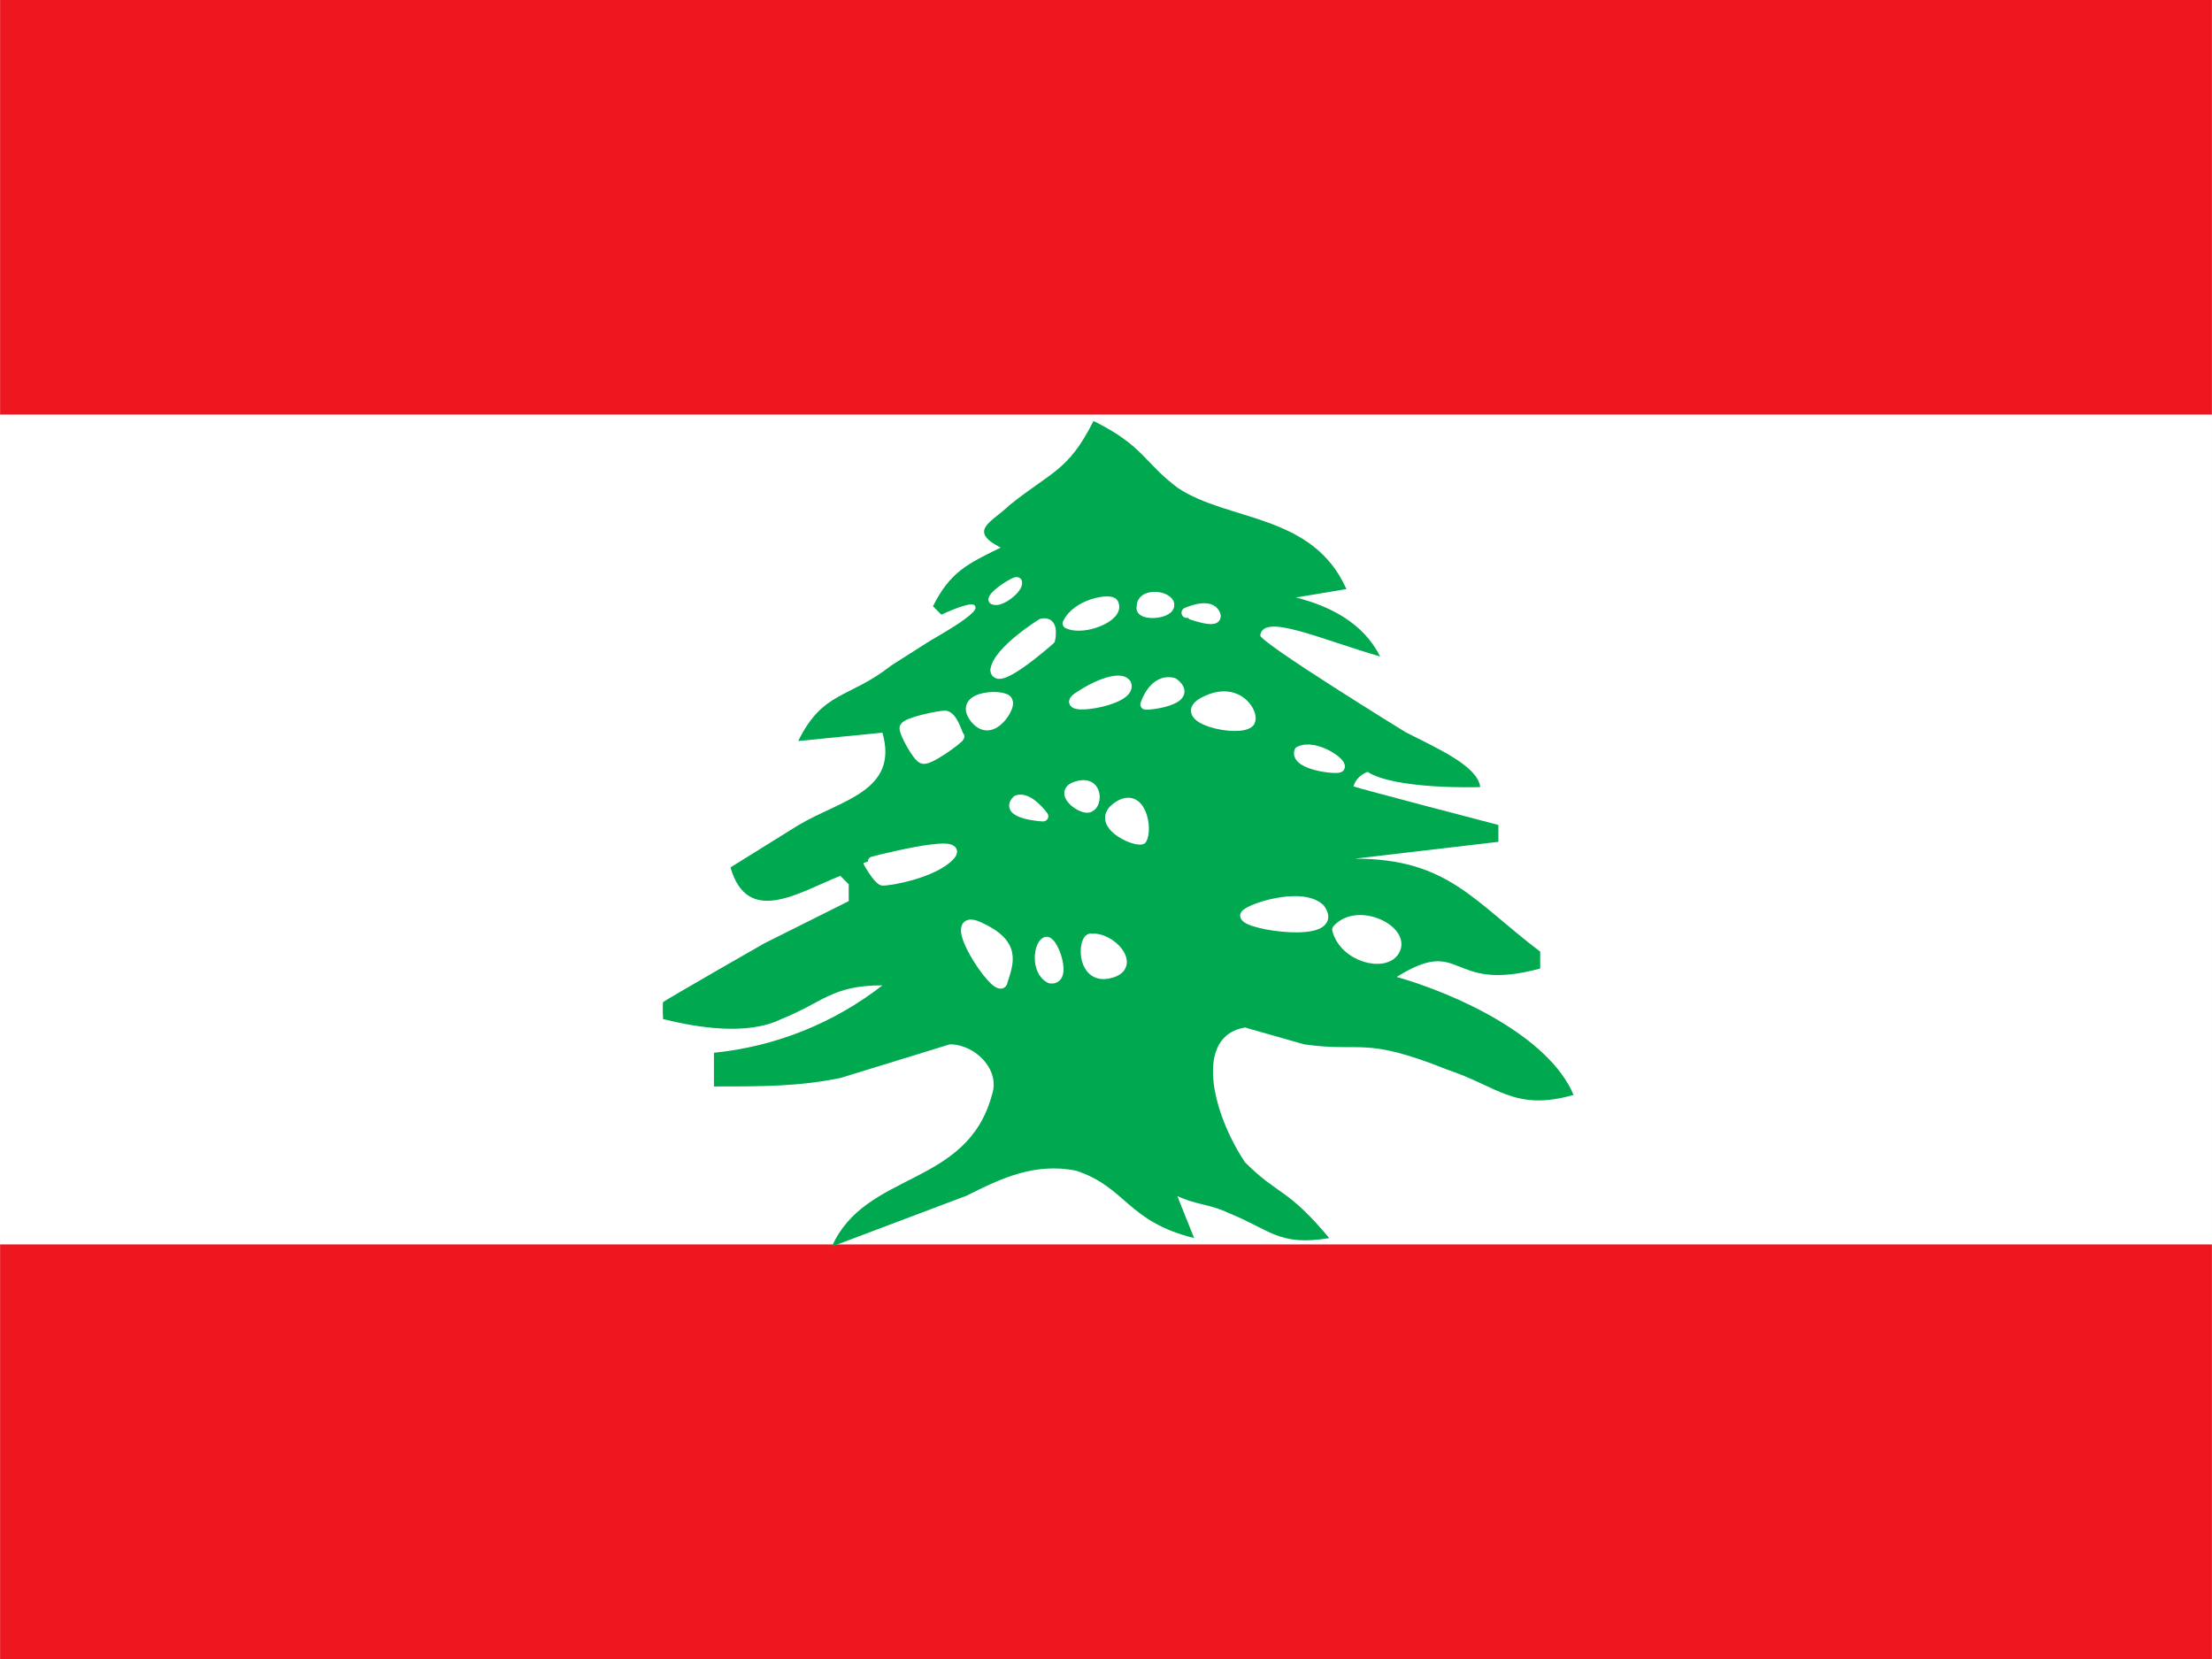
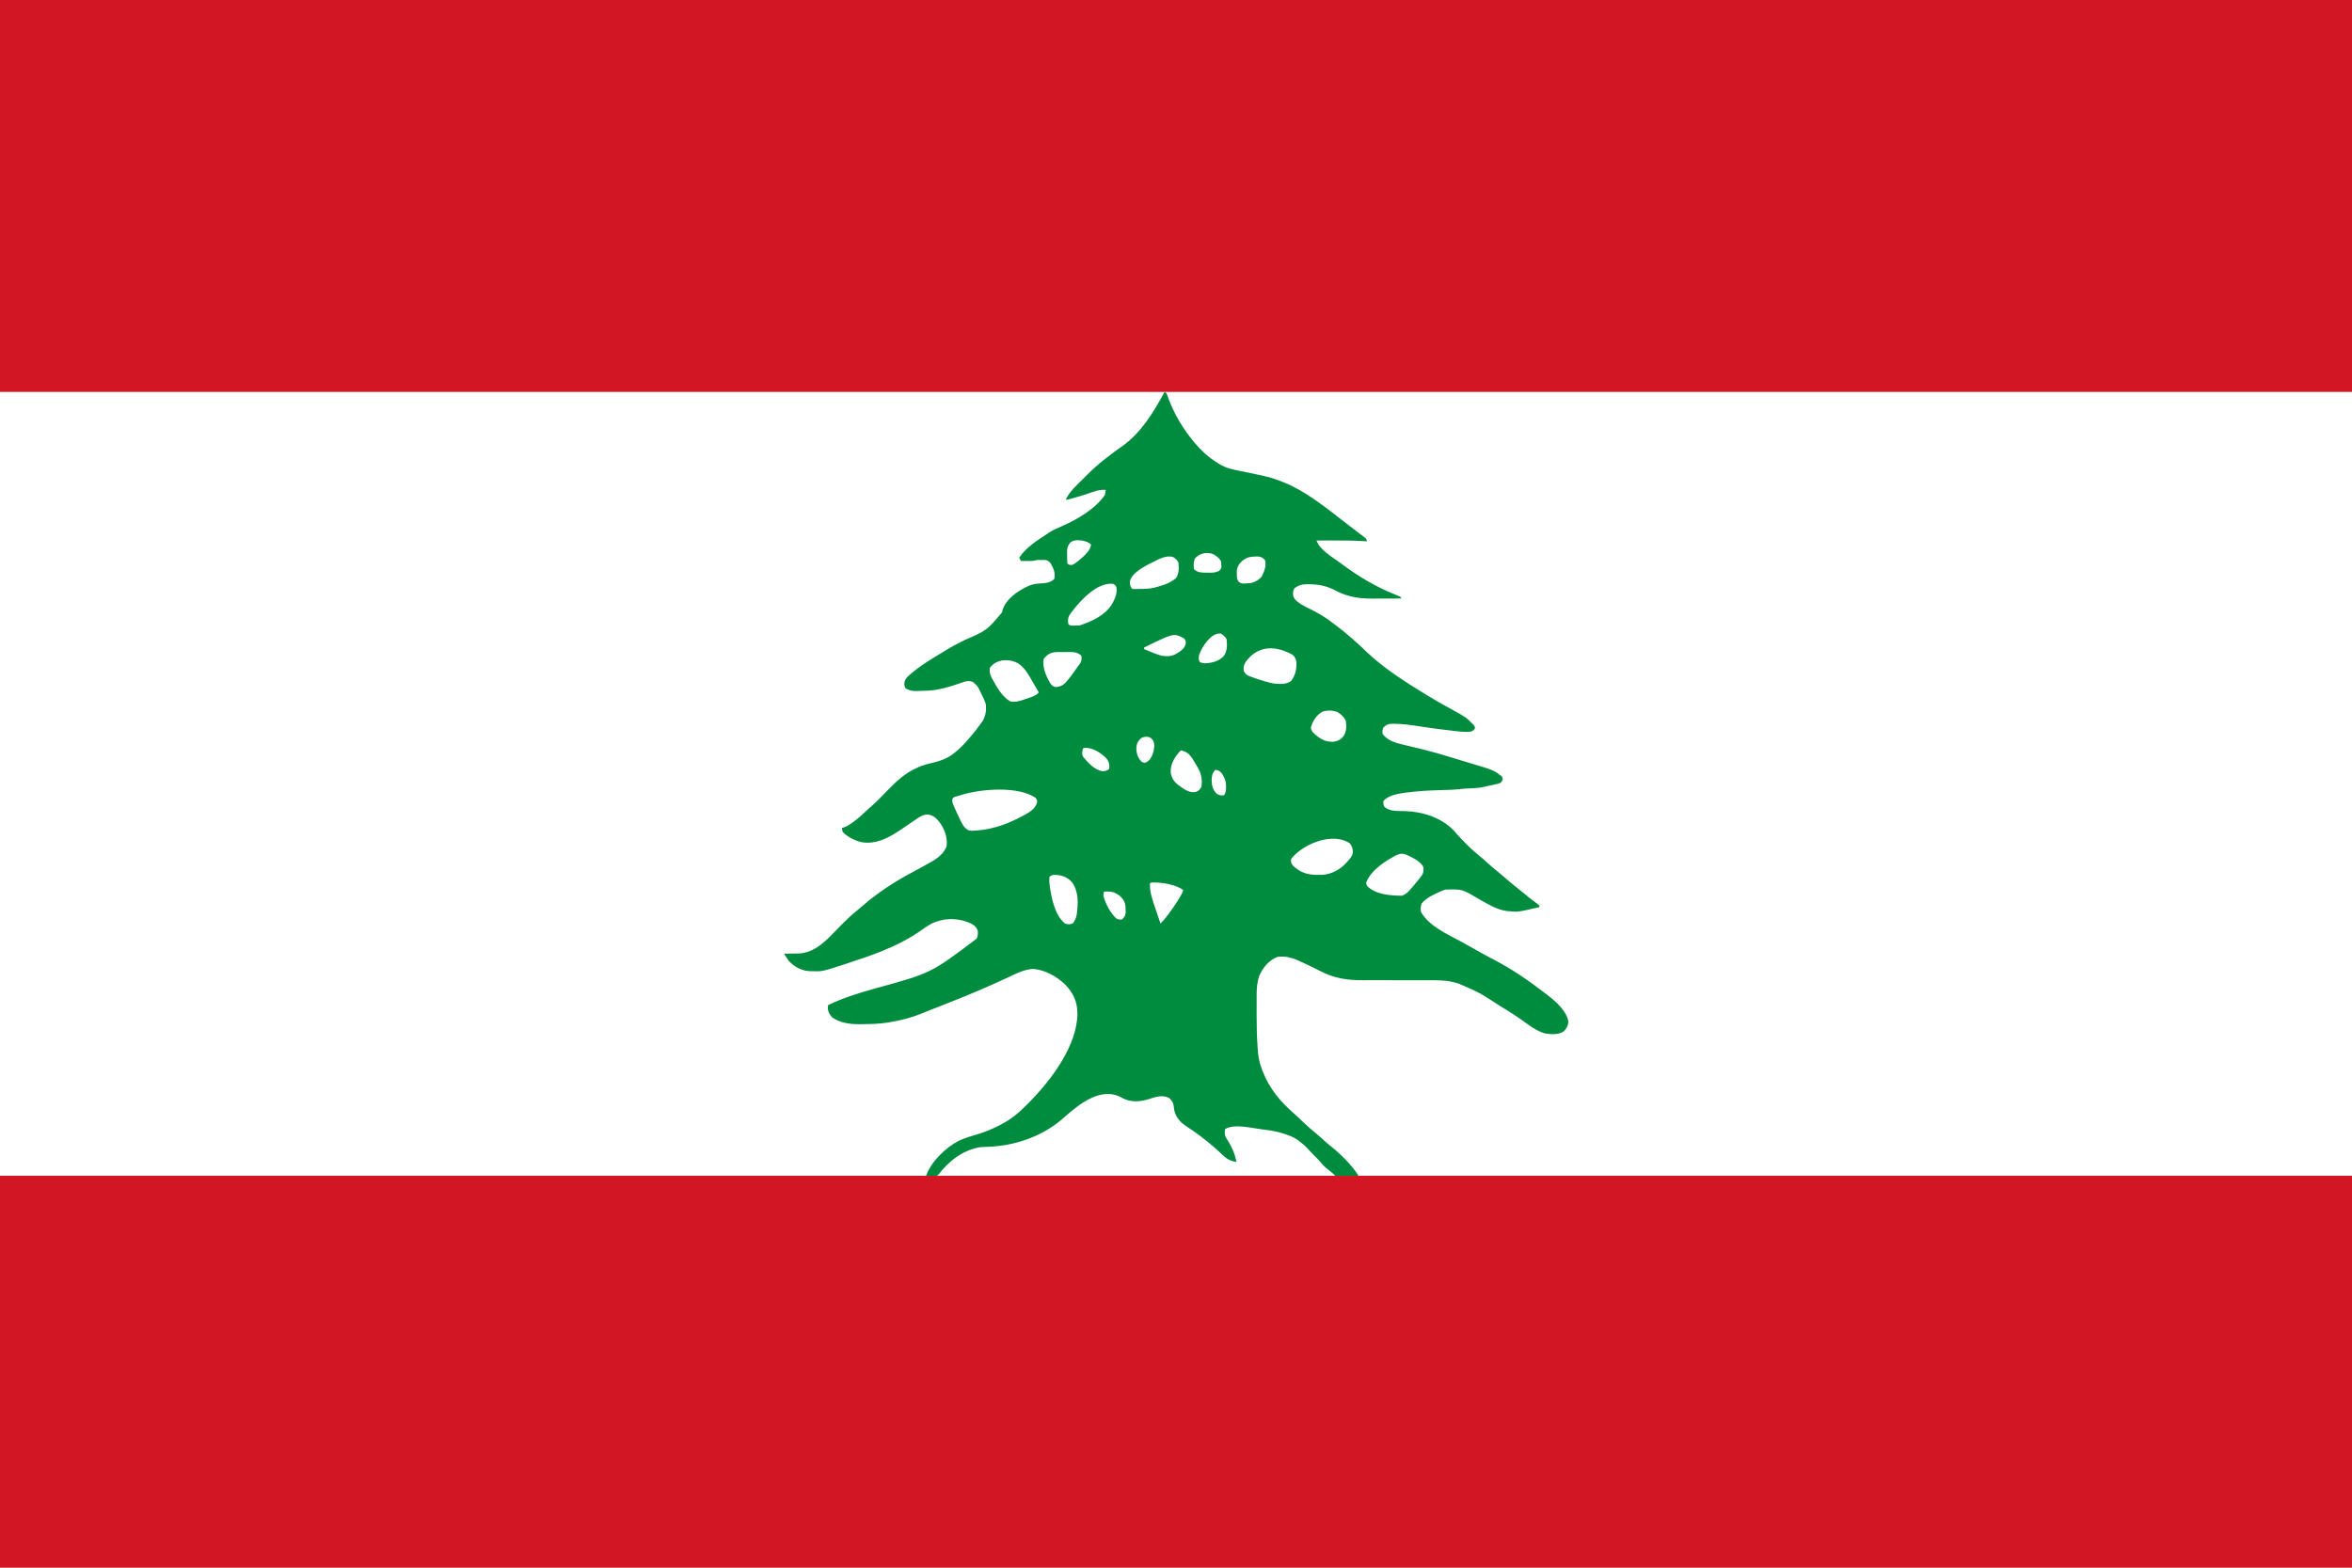
- <svg xmlns="http://www.w3.org/2000/svg" id="flag-icons-lb" viewBox="0 0 640 480">
-   <defs>
-     <clipPath id="lb-a">
-       <path fill-opacity=".7" d="M-85.3 0h682.6v512H-85.3z" />
-     </clipPath>
-   </defs>
-   <g clip-path="url(#lb-a)" transform="translate(80)scale(.9375)">
-     <g fill-rule="evenodd" stroke-width="1pt">
-       <path fill="#EE161F" d="M-128 384h768v128h-768zm0-384h768v128h-768z" />
-       <path fill="#fff" d="M-128 128h768v256h-768z" />
-     </g>
-     <path fill="#00A850" d="M252.1 130c-7.8 15.5-13 15.5-26 26-5.2 5.1-13 7.7-2.6 13-10.5 5.1-15.7 7.7-20.9 18.1l2.6 2.6s10-4.8 10.4-2.6c1.8 2.1-13 10-14.9 11.3l-11 7c-13.1 10.3-21 7.7-28.7 23.3l26-2.6c5.2 18.2-13 20.8-26 28.6l-20.9 13c5.3 18.2 20.9 7.8 33.9 2.6l2.6 2.6v5.2l-26 13s-30.8 17.6-31.3 18.2c-.2 1 0 5.2 0 5.2 10.4 2.6 26 5.2 36.5 0 13-5.2 15.6-10.4 31.2-10.4a101 101 0 0 1-52 20.8v10.4c15.6 0 26 0 39-2.6l33.8-10.4c7.8 0 15.7 7.8 13 15.6-7.7 28.6-39 23.4-49.4 46.8L213 369c10.4-5.2 20.8-10.3 33.8-7.7 15.6 5.2 15.6 15.6 36.4 20.8l-5.2-13c5.2 2.6 10.4 2.6 15.7 5.2 13 5.2 15.6 10.4 31.2 7.8-13-15.6-15.6-13-26-23.4-10.4-15.6-15.7-39 0-41.6l18.2 5.2c18.2 2.6 18.2-2.6 44.2 7.8 15.7 5.2 20.9 13 39 7.8-7.7-18.2-36.3-31.2-54.6-36.4 20.9-13 15.6 5.2 44.3-2.6v-5.2C369.3 278 361.4 265 332.8 265l44.3-5.2v-5.2s-43.7-11.4-44.7-11.9c.3-1.3 1.4-3.3 4.3-4.5 8.3 5.4 33.3 4.8 34.8 4.7-.8-6.4-12.7-11.7-23-16.9 0 0-44.7-27.5-44.9-29.9.9-7 18.3 1.1 37 6.5-5.2-10.4-15.6-15.6-26-18.2l15.6-2.6c-10.4-23.4-36.4-20.8-52-31.2-10.5-7.8-10.5-13-26.1-20.7z" />
-     <path fill="#fff" fill-rule="evenodd" stroke="#fff" stroke-linecap="round" stroke-linejoin="round" stroke-width="3.2" d="M224 303c1.9-6.1 4.4-11.6-7.2-16.9s5.8 21.1 7.2 17zm13.7-12.3c-2.3.3-3.6 8.8 1.1 11.2 5.2.8 1-11.1-1.1-11.2m13.5-1c-2.4.8-2.5 12.8 6 10.6 8.6-2.1 0-11.5-6-10.5zM267 259c1.8-3-.1-15-7.4-10s5 10.8 7.4 10m-16-10c2.3-.9 2.5-8.3-4-6.3-6.3 1.9 2.3 7.8 4 6.3m-14.4 2.9s-4.5-6.2-8-4.9c-4.3 4.2 8.3 5 8 4.9M187 271.7c1.9.2 16-2.3 20.9-7.8s-25.1 2.3-25.1 2.4 2.8 4.9 4.2 5.4m141.1-35c.7-1.3-7.5-7.1-12.4-4.8-1.3 4.3 12.4 5.7 12.4 4.8m-27.8-14c1.6-2.2-3.5-11.3-13.7-6.2-10.2 5 10.7 9.8 13.7 6.3zm-32.1-5.3s2.5-8.2 8.6-6.6c7 5.3-8.3 6.9-8.6 6.6m-6-6.2c-1-2.3-7.3-1-14.6 3.9-7.4 4.7 16.8 1.4 14.6-4zm18.7-22.1s6.5-3 8.5 0c2.7 4.3-8.6 0-8.5 0m-5.5-2.9c-1.3-2.6-8.5-2.9-8.3 1-1.2 3 9.4 2.4 8.3-1m-17.2 0c-.7-1.5-11 0-14 6.2 5 2.4 16.3-2.3 14-6.2m-22 6.3s-13.4 8.3-14.3 14.3c.4 5.2 16.8-9.4 16.8-9.4s1.4-5.8-2.4-4.9zm-14.9-7.5c.4-1.7 6.7-5.6 7.2-5.3.5 1.7-5.1 6.3-7.2 5.3m4.3 31.6c.3-2.5-16-2.3-9.9 5.2 5.2 6.3 11-4.1 9.9-5.2m-15 10.7c-.8-1.6-2-6-4.2-6.4-1.9 0-11.7 2-12.5 3.6-.4 1.3 4.1 9.4 5.6 9.6 1.8.7 10.9-6 11.2-6.8zm88.4 55.2c.5-1.8 17.3-7.5 23-2 6.8 9.3-23.4 5-23 2m46 10.9c3.7-6.2-11.3-13.6-17.6-6.5 2.2 8.5 14.6 11.6 17.6 6.5" />
-   </g>
+ <svg xmlns="http://www.w3.org/2000/svg" width="2880" height="1920">
+   <path fill="#d31624" d="M0 0h2880v1920H0z" />
+   <path fill="#fff" d="M0 480h2880v960H0z" />
+   <path fill="#008c3e" d="M1426 480c-13.412 24.696-28.26 49.468-51.5 66.25a259 259 0 0 0-11.78 8.484l-2.22 1.703a720 720 0 0 0-6.225 4.778L1352 563c-7.239 5.649-13.934 11.652-20.414 18.14a937 937 0 0 1-4.83 4.844c-7.764 7.703-17.223 15.927-21.756 26.016 2.262 0 2.263 0 8.73-1.83l2.77-.795a363 363 0 0 0 21.313-6.75c5.659-2.095 10.123-2.91 16.187-2.625-.268 2.01-.61 4.01-1 6-11.256 16.884-34.148 30.385-52.375 38.25-5.47 2.35-10.766 4.66-15.805 7.863L1282 654c-12.722 8.4-25.305 16.18-34 29l2 4q2.568.03 5.137.049l2.113.014c3.327.04 6.6.205 9.86-.555 2.028-.613 2.028-.613 4.765-.676l3.125-.02c3.086-.09 3.086-.09 6 .188 2.887.93 3.858 1.813 5.703 4.25 3.49 6.206 5.762 11.552 4.297 18.75-4.876 4.876-11.25 5.272-17.813 5.625-6.048.255-10.143 1.267-15.632 3.85-12.188 5.905-25.198 14.933-29.868 28.275L1227 750c-18.72 22.114-18.72 22.114-46.383 34.164-7.794 3.826-15.32 7.879-22.715 12.434a426 426 0 0 1-6.02 3.664c-13.998 8.286-27.927 17.014-40.007 27.988-3.09 3.238-4.456 5.297-4.563 9.813C1108 842 1108 842 1109 843c4.02 2.427 7.149 3.344 11.857 3.316l2.143-.066q2.299-.05 4.598-.105 2.2-.078 4.402-.145c15.97.057 31.572-5.076 46.559-10.23 4.563-1.62 7.686-2.323 12.441-.77 5.915 4.961 5.915 4.961 9.35 11.99l1.463 3.072c1.992 3.917 3.836 7.75 5.187 11.938 1.005 7.567.067 14.458-3.813 21.105l-2.187 3.082c-3.964 5.587-8.216 10.887-12.66 16.098L1186 905c-4.274 5.13-8.694 9.772-13.77 14.125L1170 921c-8.168 7.276-18.344 11.033-28.897 13.432-5.73 1.284-11.153 2.795-16.543 5.16l-2.122.97c-13.891 6.103-25.244 16.653-35.667 27.418a1287 1287 0 0 1-6.923 7.098l-1.688 1.719c-3.437 3.51-6.882 6.945-10.594 10.168-1.75 1.484-3.486 2.962-5.168 4.525-5.456 5.231-10.918 10.322-17.01 14.817l-1.825 1.318c-3.208 2.34-6.221 4.247-9.973 5.648l-2.59.727c.125 2.188.125 2.188 1 5 5.804 6.118 14.38 10.29 22.5 12.375 18.953 3.383 35.2-6.089 50.332-16.5 4.182-2.89 8.376-5.762 12.615-8.568l2.928-1.932c5.071-3.482 9.335-6.753 15.664-6.836 6.203.722 9.821 3.938 13.77 8.594 6.79 9.082 10.813 19.397 9.191 30.867-3.362 7.865-9.973 13.487-17.205 17.701l-2.67 1.486c-7.29 4.192-14.672 8.2-22.092 12.157-22.145 11.793-42.823 25.354-61.783 41.863q-1.614 1.41-3.25 2.793c-9.148 7.186-17.204 15.055-25.313 23.375-14.001 14.411-28.197 30.918-49.519 31.42l-3.793.017c-3.655.072-7.308.143-10.963.176L960 1168c1.926 3.055 3.896 6.064 6 9 7.44 7.643 15.628 12.062 26.29 12.459l2.273.041c12.426.343 12.425.344 40.476-8.814l2.086-.686c29.73-9.7 60.759-20.274 86.836-37.875 5.563-3.89 11.074-7.865 17.039-11.125 14.08-6.523 28.817-7.076 43.438-1.875 5.552 2.197 9.94 4.296 12.562 9.875.831 3.763.442 6.895-1 10.5-56.008 42.418-56.008 42.418-125.416 61.355-19.237 5.394-38.588 11.37-56.584 20.145l-.313 3c.05 4.944 1.976 8.422 5.313 12 9.532 6.744 21.427 8.357 32.807 8.367l3.818-.054c10.41-.094 20.755-.238 31.047-1.915L1089 1252c13.455-2.244 26.145-5.31 38.785-10.457a711 711 0 0 1 12.442-4.984c25.428-9.9 50.858-19.9 75.736-31.127l2.728-1.237c4.437-2.008 8.874-4.017 13.295-6.058 10.412-4.814 21.869-11.215 33.576-11.45 14.402 1.31 28.627 9.37 38.876 19.25 9.656 10.3 14.669 20.557 14.878 34.866-.065 40.28-32.878 82.86-60.035 110.238l-2.656 2.647c-9.07 9.237-18.402 16.871-29.855 22.978l-2.832 1.459c-8.4 4.353-16.732 7.91-25.782 10.648-8.195 2.413-16.508 4.84-24.281 8.415-16.188 8.644-33.624 25.226-39.875 42.812h12.732c.883-.273 1.562-.604 2.18-1.14 12.93-16.854 29.471-30.055 51.088-33.86 3.29-.285 6.574-.361 9.875-.438 34.339-1.366 68.678-13.493 94.164-36.968 18.25-15.987 45.403-37.871 70.586-22.594 10.466 5.374 21.754 4.415 32.629.969l3.309-1.094c7.26-2.316 13.884-3.588 20.937-.188 3.908 3.615 5.512 6.216 5.875 11.5.69 7.686 4.063 13.722 9.688 18.938 4.357 3.602 9.024 6.67 13.761 9.746 5.609 3.76 10.886 7.938 16.176 12.129l2.773 2.18c6.049 4.842 11.734 9.989 17.282 15.392 5.124 4.894 9.771 7.574 16.945 8.428-1.978-11.065-6.684-20.301-12.727-29.68-2.02-3.682-1.681-6.171-1.273-10.32 10.771-7.18 32.986-1.306 45.375.188l2.574.296c10.588 1.241 19.921 3.165 28.461 6.514 5.886 1.91 11.353 4.69 15.96 8.795 4.076 3.071 7.989 6.725 11.782 11.14 2.756 3.083 5.717 5.947 8.664 8.844 1.989 2.024 3.808 4.106 5.621 6.285 3.368 3.944 7.22 7.031 11.329 10.176 2.214 1.746 2.261 1.791 5.181 4.711.12.036.382.017.504.051H1663v-1c-8.747-12.806-19.783-24.12-31.813-33.875-2.71-2.131-5.348-4.27-7.917-6.57-3.552-3.276-7.064-6.571-10.81-9.625-5.991-4.761-11.596-9.788-17.148-15.055-3.428-3.274-6.832-6.567-10.384-9.707-17.113-14.844-30.41-30.735-38.803-52.133L1545 1309c-2.98-7.627-4.23-14.95-4.857-23.072l-.24-3.479c-.902-12.936-1.184-25.834-1.176-38.799.012-3.958.025-7.916.011-11.875-.01-2.653-.01-5.307-.01-7.96l.006-3.795c-.03-8.64.436-16.232 3.055-24.516 4.41-10.243 11.678-19.244 22.211-23.504 9.197-1.363 17.116.589 25.541 4.309l2.084.941a369 369 0 0 1 15.563 7.328q1.855.93 3.714 1.854 2.834 1.404 5.66 2.818c17.241 8.88 32.462 11.252 51.708 11.254 4.59-.02 9.178-.037 13.77-.022 8.455.031 16.91.03 25.366.02a6366 6366 0 0 1 27.64.008c4.002.014 8.002.021 12.003.004 12.626-.057 24.632-.177 36.814 3.426L1787 1205c24.998 10.922 24.998 10.922 47.996 25.875 2.4 1.501 4.8 3 7.211 4.48 6.926 4.233 13.733 8.545 20.344 13.258 8.919 6.387 18.173 13.755 28.812 16.961 7.412 1.197 16.773 2.101 23.074-2.262 3.805-3.432 5.256-6.537 6.126-11.562-1.993-13.283-14.782-24.584-24.84-32.418L1894 1218c-20.547-15.98-42.237-31.011-65.375-43a555 555 0 0 1-20.625-11.188c-5.715-3.256-11.43-6.508-17.193-9.681-17.606-9.677-40.277-19.015-50.807-37.131-.726-3.457-.348-6.782.625-10.188 3.285-4.33 7.867-7.305 12.576-9.894l1.861-.98c4.826-2.544 9.62-4.723 14.813-6.438 20.505-.546 20.505-.546 38.875 10.375 11.329 6.23 23.559 14.368 36.629 15.941l2.621.184c10.556 1.078 10.556 1.078 37-5v-2l-1.473-1.283a230 230 0 0 1-12.41-9.46q-2.055-1.684-4.113-3.364l-2.113-1.725a672 672 0 0 0-6.657-5.367c-4.82-3.807-9.519-7.73-14.171-11.738-3.314-2.86-6.63-5.708-10.016-8.481-4.638-3.744-9.158-7.547-13.547-11.582-2.63-2.425-5.248-4.798-8.04-7.035-5.296-4.153-10.165-8.531-14.948-13.266l-2.262-2.262c-4.132-4.127-8.172-8.293-12-12.706A606 606 0 0 0 1780 1017c-15.558-15.933-38.078-22.945-59.875-23.625-8.373-.14-18.573.663-25.125-5.375-1.248-3.405-1.248-3.405-1-7 5.19-6.265 15.389-8.388 23.094-9.672l3.093-.453c21.763-2.41 21.762-2.41 43.66-3.174l3.104-.105q2.967-.103 5.936-.201c4.847-.14 9.646-.285 14.459-.905 2.043-.274 4.092-.52 6.148-.664l2.092-.072 2.363-.096c6.536-.26 12.992-.467 19.375-1.998 1.556-.384 3.116-.751 4.686-1.078q2.295-.468 4.586-.955l2.341-.502A68 68 0 0 0 1837 959c2.066-1.883 2.066-1.883 3-4 .004-2.04.004-2.04-1-4-9.688-7.673-9.688-7.673-37.234-15.883a829 829 0 0 1-6.182-1.855c-4.83-1.483-9.662-2.96-14.498-4.422L1775 927c-10.621-3.266-21.257-6.353-32.05-8.996l-2.934-.715c-4.965-1.216-9.928-2.436-14.903-3.611q-2.865-.677-5.728-1.37l-2.725-.66c-8.846-2.028-17.98-5.137-23.66-12.648-.377-3.204-.444-5.111 1-8 3.477-3.598 6.187-4.518 11.174-4.605l2.514.043c10.301.091 20.373 1.56 30.529 3.148 10.935 1.717 21.863 3.237 32.865 4.465l2.355.261c9.022 1.037 18.5 2.73 27.563 1.688 2.521-1.017 3.684-1.432 5.016-3.824-.016-2.176-.016-2.176-1.72-4.508l-2.546-2.48c-6.707-6.718-6.708-6.718-25.844-17.323-9.786-5.394-19.531-10.834-29.039-16.709L1745 850c-24.374-14.949-49.572-30.88-70.445-50.55-12.52-12.003-25.429-23.63-39.32-34.032q-1.62-1.206-3.235-2.418c-8.485-6.647-17.163-11.778-26.813-16.625-4.142-2.005-8.228-4.024-12.187-6.375-4.106-2.989-8.459-5.6-9.621-10.746-.172-3.398-.266-6.039 1.793-8.86 5.05-3.851 9.251-4.783 15.467-4.863l2.861.032c12.09.102 21.437 2.22 32.25 7.875 4.632 2.422 9.09 4.305 14.105 5.785l2.332.652c9.126 2.602 18.304 3.24 27.768 3.238l2.744-.015q4.465-.006 8.93-.022 3.088-.014 6.176-.021 9.098-.018 18.195-.055c-1.1-2.198-1.1-2.197-6.877-4.51-23.324-9.237-45.249-22.137-65.33-37.146L1642 690c-10.03-7.448-25.544-15.972-30-28a6878 6878 0 0 1 20.313-.063c12.806-.057 25.541.07 38.328.846L1674 663c-1-3-.999-3-2.559-4.467l-2.02-1.537-2.247-1.728-2.424-1.83q-3.726-2.858-7.463-5.7a1137 1137 0 0 1-5.74-4.39L1648.5 641a931 931 0 0 1-8.53-6.594c-10.062-7.924-20.18-15.711-30.77-22.922L1607 610c-11.196-7.57-22.39-14.147-34.951-19.19L1570 590c-6.463-2.587-12.912-4.816-19.693-6.422l-2.06-.476a587 587 0 0 0-16.259-3.555q-3.55-.72-7.097-1.45-2.383-.488-4.766-.972c-9.599-1.88-18.435-3.526-26.91-8.68L1491 567c-12.635-7.662-22.654-17.561-31.797-29.121L1457 535c-10.708-13.875-19.234-28.828-25.563-45.188l-.976-2.628-.902-2.414c-.956-2.648-.999-3.49-3.559-4.77m-106.56 181.637c1.754.003 3.585.187 5.56.363 4.239.968 7.888 1.888 11 5-.785 7.786-9.224 14.522-14.793 19.266-7.471 5.871-7.471 5.871-11.582 5.547C1308 691 1308 691 1307 690c-.307-3.22-.278-6.455-.313-9.688l-.087-2.724c-.055-5.714.486-9.11 4.4-13.588 2.806-1.87 5.516-2.368 8.44-2.363m158.472 15.629c2.9-.009 5.874.635 8.791 1.98 3.564 2.305 5.927 4.198 8.297 7.754.406 2.34.406 2.34.5 4.938l.156 2.59c-.654 2.472-.656 2.472-3.058 4.765-4.721 2.24-8.51 2.225-13.66 2.082l-2.682-.004c-5.593-.075-10.114-.23-14.256-4.371-.605-4.441-.493-8.665 1.063-12.875 4.054-4.446 9.314-6.843 14.85-6.86zm62.713 4.273c3.998.546 5.628 1.54 8.375 4.461 2.052 6.435-1.063 14.29-4 20-3.214 4.039-7.99 6.841-13 8-11.292 1.132-11.292 1.132-15.363-1.566-2.26-3.361-2.17-5.785-2.137-9.809l-.031-3.898c.757-5.324 3.308-9.111 7.468-12.477 5.009-3.68 8.859-4.558 15.063-4.625zm-108.51.018c1.256.029 2.547.17 3.885.443 3.107 1.719 5.387 3.774 7 7 .529 6.704.911 13.3-3 19-7.123 5.968-15.102 8.764-24 11l-2.344.684c-5.975 1.525-12.023 1.553-18.156 1.629l-2.72.054-2.561-.004-2.315.01L1386 721c-2.073-3.11-2.612-5.035-2.496-8.754 1.667-7.547 8.616-12.33 14.633-16.437 4.942-3.122 10.104-5.706 15.363-8.246l3.223-1.64c5.167-2.507 9.951-4.491 15.392-4.366m-70.87 33.338q.877.023 1.755.105c2.5 1.5 2.5 1.5 4 4 1.455 7.859-2.114 15.28-6 22-9.279 13.34-23.953 19.984-39 25-2.018.12-4.04.175-6.063.188l-3.222.042C1310 766 1310 766 1308 764c-.775-6.051.141-9.118 3.809-13.936l1.629-2.001 1.662-2.116c10.388-13.029 28.023-31.53 46.144-31.052zm132.109 60.974q.823 0 1.646.131c2.923 1.831 5.433 3.866 7 7 .657 7.608.947 14.802-4 21-5.745 5.948-14.378 8.03-22.438 8.375-3.562-.375-3.562-.375-6.124-1.313-2.057-2.95-1.802-4.984-1.231-8.472 2.872-9.38 13.977-26.736 25.146-26.72zm-54.743 1.86c3.758.066 6.693 1.684 11.389 4.271 2 3 2 3 1.938 6.375-1.7 6.571-6.654 9.278-12.168 12.61-5.499 3.155-11.595 3.059-17.77 2.015-7.198-2.093-14.122-5.039-21-8v-2c22.799-11.187 31.348-15.383 37.611-15.271m116.553 16.279c8.655-.128 17.825 2.649 26.996 7.55 3.377 2.647 4.667 5.37 5.344 9.57.15 8.845-1.204 15.635-6.504 22.872-6.04 4.627-14.694 3.904-22 3-6.132-1.188-12.075-3.047-18-5l-3.41-1.117c-11.28-3.917-11.28-3.917-14.59-8.883-.747-4.667-.004-7.521 2.438-11.438 8.324-11.424 18.599-16.39 29.726-16.554m-256.709 4.582 3.983.035 3.97-.035 3.838.012 3.49.01c3.844.456 7.452 1.576 10.264 4.388.78 3.99.576 5.997-1.469 9.559-19.451 27.21-19.452 27.21-29.406 28.941-3.553-.569-4.788-1.588-6.898-4.46-5.369-8.925-9.99-19.444-8.227-30.04 4.394-5.9 9.354-8.377 16.621-8.398zm-66.635 9.96c5.253.007 10.548 1.388 14.946 3.93 8.117 5.52 12.36 13.234 17.132 21.592a569 569 0 0 0 3.23 5.569q2.449 4.173 4.872 8.359c-3.946 4.73-10.382 6.016-16 8l-2.762.988c-5.296 1.755-10.689 3.364-16.238 2.012-9.75-5.533-16.259-17.235-21.563-26.813l-1.05-1.847c-2.26-4.26-2.88-7.552-2.387-12.34 4.558-6.533 12.143-9.459 19.82-9.45m396.504 61.735c3.307.059 6.601.685 9.453 1.848 4.471 2.842 8.122 5.933 10.223 10.867.861 6.42.78 12.645-2.625 18.309-3.396 4.177-6.937 6.32-12.281 7.132-9.836.385-15.158-2.65-22.594-8.754-4.356-4.1-4.356-4.1-5.375-8.25 2.116-8.31 6.37-14.878 13.676-19.601 2.899-1.102 6.217-1.61 9.523-1.55zm-224.861 32.055c.783-.009 1.612.038 2.517.12 2.918.78 4.3 2.102 6.02 4.54 2.619 5.237 1.103 11.452-.625 16.75-1.964 4.94-3.739 7.6-8.375 10.25-2.625.125-2.625.125-5-1-4.52-4.649-6.302-9.39-6.563-15.813.112-5.646 1.376-8.864 5.422-12.812 2.322-1.49 4.255-2.01 6.604-2.035m-73.764 13.469c9.225.535 17.731 5.969 24.301 12.191 2.977 3.413 4.229 5.793 4.438 10.25L1358 942c-3.083 2.055-4.943 2.605-8.625 2.504-9.611-2.04-17.513-10.705-23.438-18.067-1.315-3.42-.748-5.92.063-9.437 1-1 1-1 3.7-1.191zM1446 919c6.835 1.474 9.957 4.082 14.063 9.945A408 408 0 0 1 1466 939l1.625 2.8c3.691 7.079 4.791 14.29 3.375 22.2-2.17 3.349-3.19 4.73-7 6-8.313 1.415-14.634-3.967-21.188-8.52-5.153-4.032-8.113-8.536-9.261-15.015-.62-9.572 3.757-17.55 9.824-24.715zm42 24c3.76.104 4.93.93 7.625 3.625 5.333 7.133 6.3 13.562 5.375 22.375-1.02 2.867-1.02 2.867-2 5-4.012.478-5.716.179-9.188-2-4.913-4.617-5.973-10.07-6.187-16.625.125-4.74.876-8.876 4.375-12.375m-263.57 24.047c16.468.067 32.631 2.788 43.57 9.953 2 3 2 3 1.938 5.813-2.468 8.387-9.701 12.07-16.93 16.1-17.603 9.543-35.9 16.56-56.008 18.087l-3.156.285c-6.888.361-6.888.361-10.903-2.351-3.295-2.974-5.09-6.322-6.941-10.309l-1.008-2.102c-9.082-19.211-9.082-19.21-8.902-23.843.91-1.68.91-1.68 2.73-2.657l2.305-.648 2.258-.664L1176 974l3.023-.984c12.164-3.45 28.938-6.036 45.407-5.97zm407.826 60.174c7.566-.03 14.76 1.7 20.744 5.779 2.91 3.924 3.651 6.876 3.477 11.668-.887 4.337-3.537 7.15-6.477 10.332l-1.605 1.844c-7.652 8.287-18.122 14.005-29.48 14.59a212 212 0 0 1-5.29.004l-2.8-.026c-11.326-.28-19.538-3.562-27.825-11.412-2.164-3.246-2.525-4.234-2-8 10.159-13.15 31.92-24.706 51.256-24.78zm84.443 18.404c1.866.04 3.733.545 6.043 1.453 6.853 3.174 16.728 7.862 20.258 14.922.578 5.854-.474 8.513-4.125 13.063l-1.318 1.648c-13.936 16.98-13.936 16.978-20.557 20.289-14.333-.093-31.859-1.247-42.625-11.5-1.375-2.5-1.375-2.5-1.375-4.938 5.803-14.87 23.888-26.652 37.66-33.59 2.308-.959 4.173-1.386 6.04-1.347zm-424.199 25.938c7.977.152 14.307 2.786 19.875 8.562 8.602 11.534 7.906 26.082 6.117 39.758-.946 4.426-1.901 7.379-4.742 10.93-3.869 1.67-5.746 1.522-9.75.187-13.007-10.443-16.973-33.314-19-49-.178-2.729-.15-5.254 0-8 2.609-2.609 3.862-2.358 7.5-2.438zm118.586 9.218c.676-.013 1.407.038 2.226.032 11.708.165 25.785 2.585 35.688 9.187-1.58 4.444-3.879 8.336-6.375 12.313l-1.31 2.093c-3.358 5.273-6.943 10.342-10.69 15.344l-1.514 2.022c-2.519 3.307-5.07 6.374-8.111 9.228-12.612-36.77-12.612-36.77-13-49 .984-.984 1.96-1.194 3.086-1.219m-55.03 11.014c5.56.005 9.956 1.397 14.944 5.205 4.666 4.392 6.738 7.636 7.238 14.059l.074 3.379.114 3.37c-.518 3.879-1.634 5.495-4.426 8.192-3.313.375-3.313.375-7-1-7.515-6.965-13.273-18.229-16-28 .375-2.875.375-2.875 1-5a43 43 0 0 1 4.057-.205z" />
</svg>
